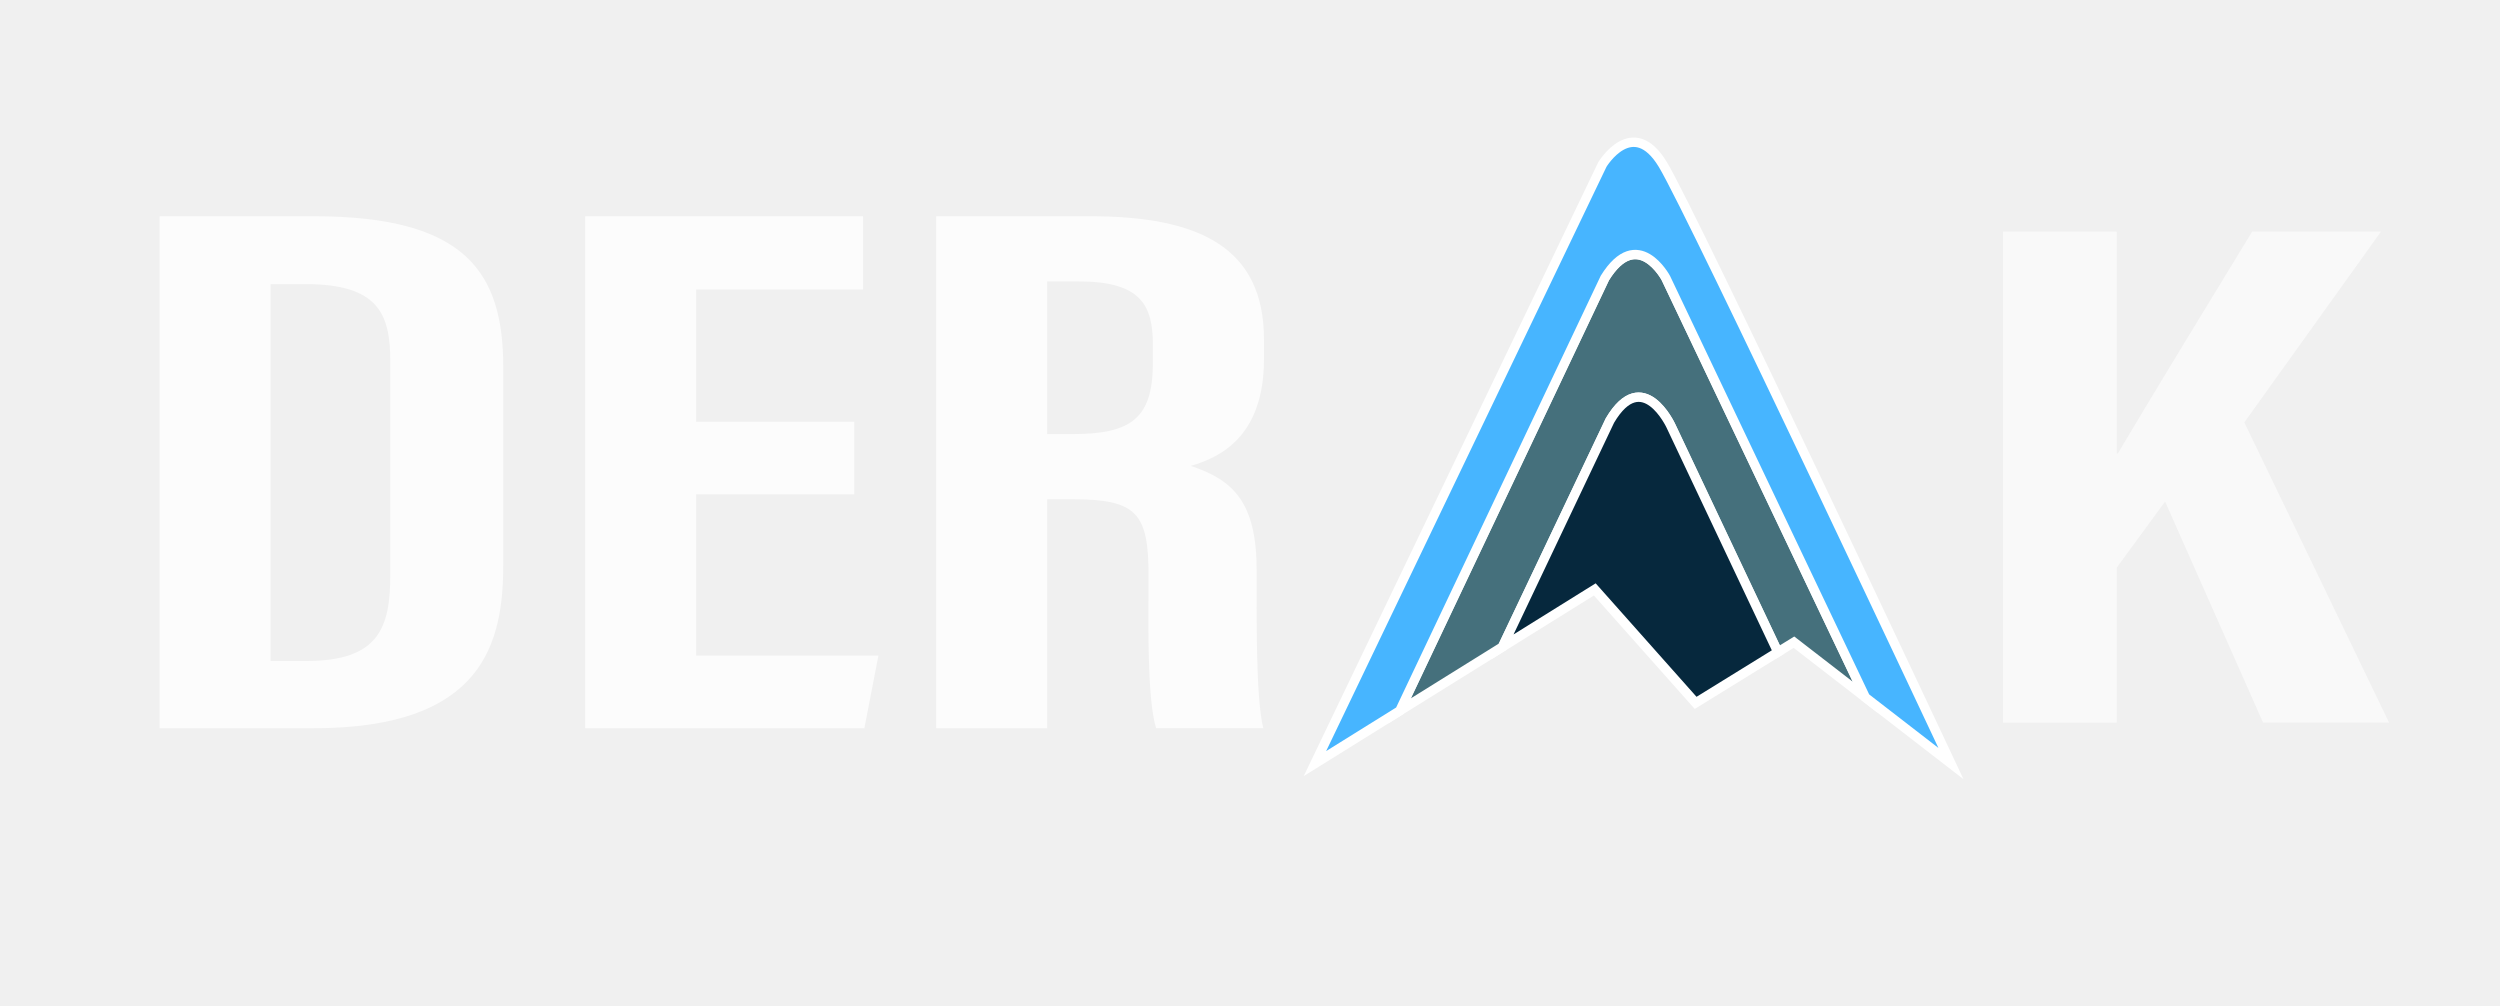
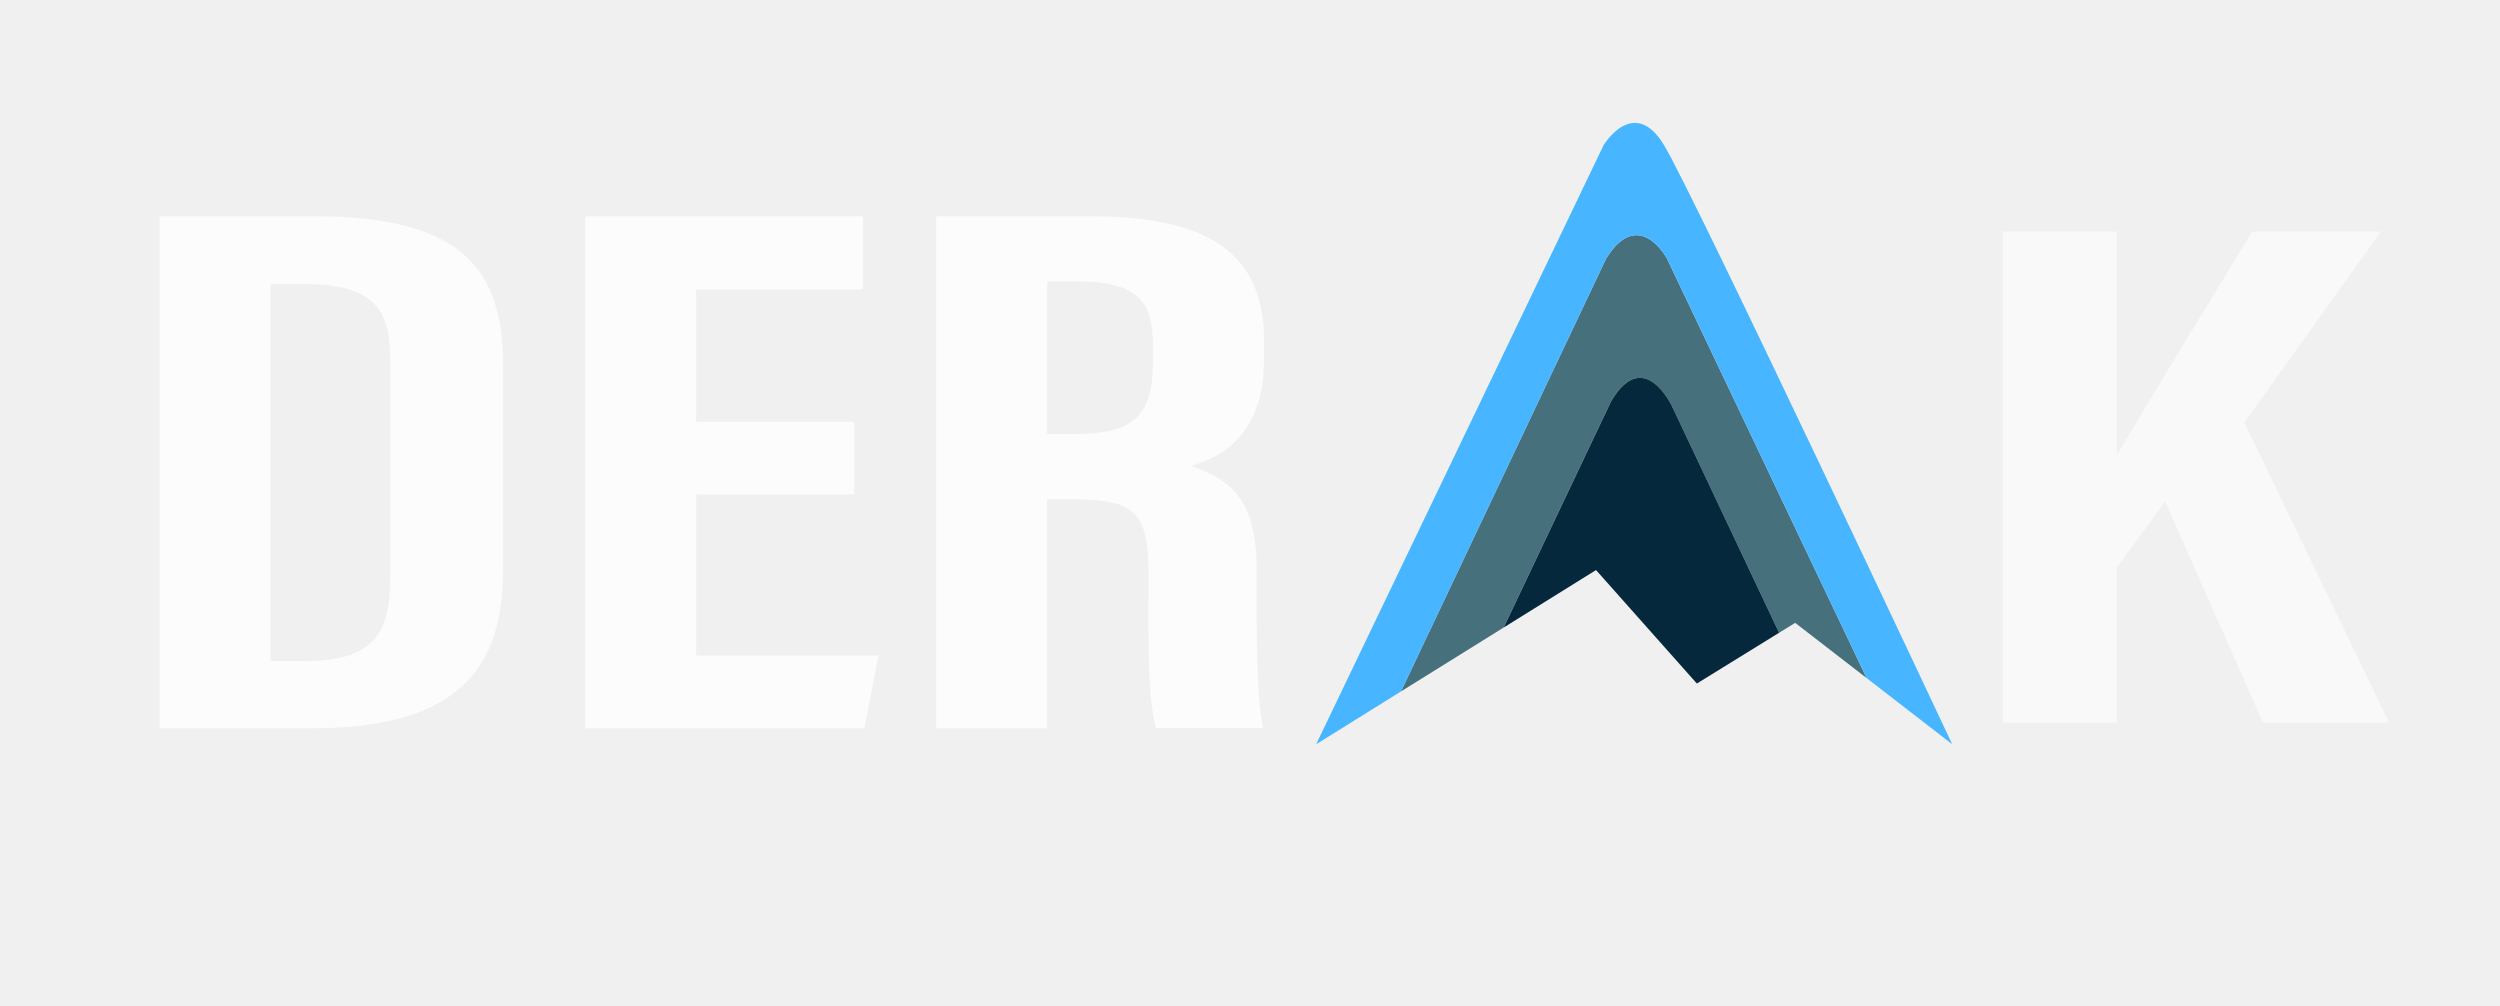
<svg xmlns="http://www.w3.org/2000/svg" version="1.1" id="Layer_1" x="0px" y="0px" viewBox="0 0 1597 642" style="enable-background:new 0 0 1597 642;" xml:space="preserve">
  <style type="text/css">
- 	.st0{fill:#FCFCFC;}
- 	.st1{fill:#F9F9F9;}
- 	.st2{fill:#45707C;stroke:#FFFFFF;stroke-width:6;stroke-miterlimit:10;}
- 	.st3{fill:#06283D;stroke:#FFFFFF;stroke-width:6;stroke-miterlimit:10;}
- 	.st4{fill:#47B5FF;stroke:#FFFFFF;stroke-width:6;stroke-miterlimit:10;}
+ 	.st0{fill:#45707C;}
+ 	.st1{fill:#06283D;}
+ 	.st2{fill:#47B5FF;}
+ 	.st3{fill:#FCFCFC;}
+ 	.st4{fill:#F9F9F9;}
</style>
  <g>
+     <path class="st0" d="M1192.4,433.16l-45.64-35.28l-10.28,6.34l-68.37-144.57c0,0-17.99-38.77-38.93-3.37l-68.66,144.6l-65.58,40.81   l131.01-276.45c20.94-33.72,38.94,0,38.94,0L1192.4,433.16z" />
+     <path class="st1" d="M1136.49,404.21l-52.53,32.43l-64.42-72.49l-58.99,36.72l68.66-144.6c20.94-35.4,38.93,3.37,38.93,3.37   L1136.49,404.21z" />
    <g>
+       <path class="st2" d="M1247.06,475.42l-54.66-42.26l-127.49-267.92c0,0-18.01-33.72-38.94,0L894.96,441.69l-54.19,33.73    l183.6-382.67c0,0,19.29-32.03,38.64,0C1082.34,124.78,1247.06,475.42,1247.06,475.42z" />
      <g>
-         <path class="st0" d="M101.96,138.13h98.32c97.5,0,121.21,35.95,121.21,96.65V360.2c0,50-12.05,105-121.34,105h-98.18V138.13z      M172.85,422.25h22.73c46.59,0,53.74-21.35,53.74-55.2V230.8c0-30.08-7.46-49.31-54.18-49.31h-22.29V422.25z" />
-         <path class="st0" d="M545.72,315.79H444.69v103.02h116.44l-8.97,46.39H373.81V138.13h177.5v46.82H444.69v84.46h101.03V315.79z" />
-         <path class="st0" d="M668.91,318.94V465.2h-70.88V138.13h98.18c69.93,0,111.22,19.94,111.22,78.81v12.45     c0,50.26-28.98,63.04-46.79,68.23c26.8,8.95,42.13,22.7,42.13,67.08c0,27.54-0.69,80.67,4.21,100.49h-68.46     c-6.11-19.76-4.82-73.48-4.82-97.24c0-39.87-7.21-49.02-48.35-49.02H668.91z M668.91,277.29h16.25c37.51,0,51.3-10.06,51.3-45.63     v-11.22c0-25.28-7.34-40.67-47.52-40.67h-20.03V277.29z" />
+         <g>
+           <path class="st3" d="M101.96,138.13h98.32c97.5,0,121.21,35.95,121.21,96.65V360.2c0,50-12.05,105-121.34,105h-98.18V138.13z       M172.85,422.25h22.73c46.59,0,53.74-21.35,53.74-55.2V230.8c0-30.08-7.46-49.31-54.18-49.31h-22.29V422.25z" />
+           <path class="st3" d="M545.72,315.79H444.69v103.02h116.44l-8.97,46.39H373.81V138.13h177.5v46.82H444.69v84.46h101.03V315.79z" />
+           <path class="st3" d="M668.9,318.94V465.2h-70.88V138.13h98.18c69.93,0,111.22,19.94,111.22,78.81v12.45      c0,50.26-28.98,63.04-46.78,68.23c26.8,8.95,42.13,22.7,42.13,67.08c0,27.54-0.69,80.67,4.21,100.49h-68.46      c-6.11-19.76-4.82-73.48-4.82-97.24c0-39.87-7.21-49.02-48.35-49.02H668.9z M668.9,277.29h16.25c37.51,0,51.3-10.06,51.3-45.63      v-11.22c0-25.28-7.34-40.67-47.52-40.67H668.9V277.29z" />
+         </g>
      </g>
-     </g>
-     <g>
      <g>
-         <path class="st1" d="M1279.49,147.96h72.66v141.68h0.72c18.37-31.01,59.4-98.52,85.8-141.68h82.3l-87.3,121.87l92.47,191.78     h-80.49l-62.58-141.22l-30.91,42.24v98.99h-72.66V147.96z" />
+         <g>
+           <path class="st4" d="M1279.49,147.96h72.66v141.68h0.72c18.37-31.01,59.4-98.52,85.8-141.68h82.3l-87.3,121.87l92.46,191.78      h-80.49l-62.58-141.22l-30.91,42.24v98.99h-72.66V147.96z" />
+         </g>
      </g>
-     </g>
-     <g>
-       <path class="st2" d="M1191.62,445.51l-45.64-35.28l-10.28,6.34L1067.34,272c0,0-17.99-38.77-38.93-3.37l-68.66,144.6l-65.58,40.81    l131.01-276.45c20.94-33.72,38.94,0,38.94,0L1191.62,445.51z" />
-       <path class="st3" d="M1135.7,416.57L1083.17,449l-64.42-72.49l-58.99,36.72l68.66-144.6c20.94-35.4,38.93,3.37,38.93,3.37    L1135.7,416.57z" />
-       <path class="st4" d="M1246.28,487.77l-54.66-42.26l-127.49-267.92c0,0-18.01-33.72-38.94,0L894.18,454.04l-54.19,33.73    l183.6-382.67c0,0,19.29-32.03,38.64,0C1081.56,137.14,1246.28,487.77,1246.28,487.77z" />
    </g>
  </g>
</svg>
